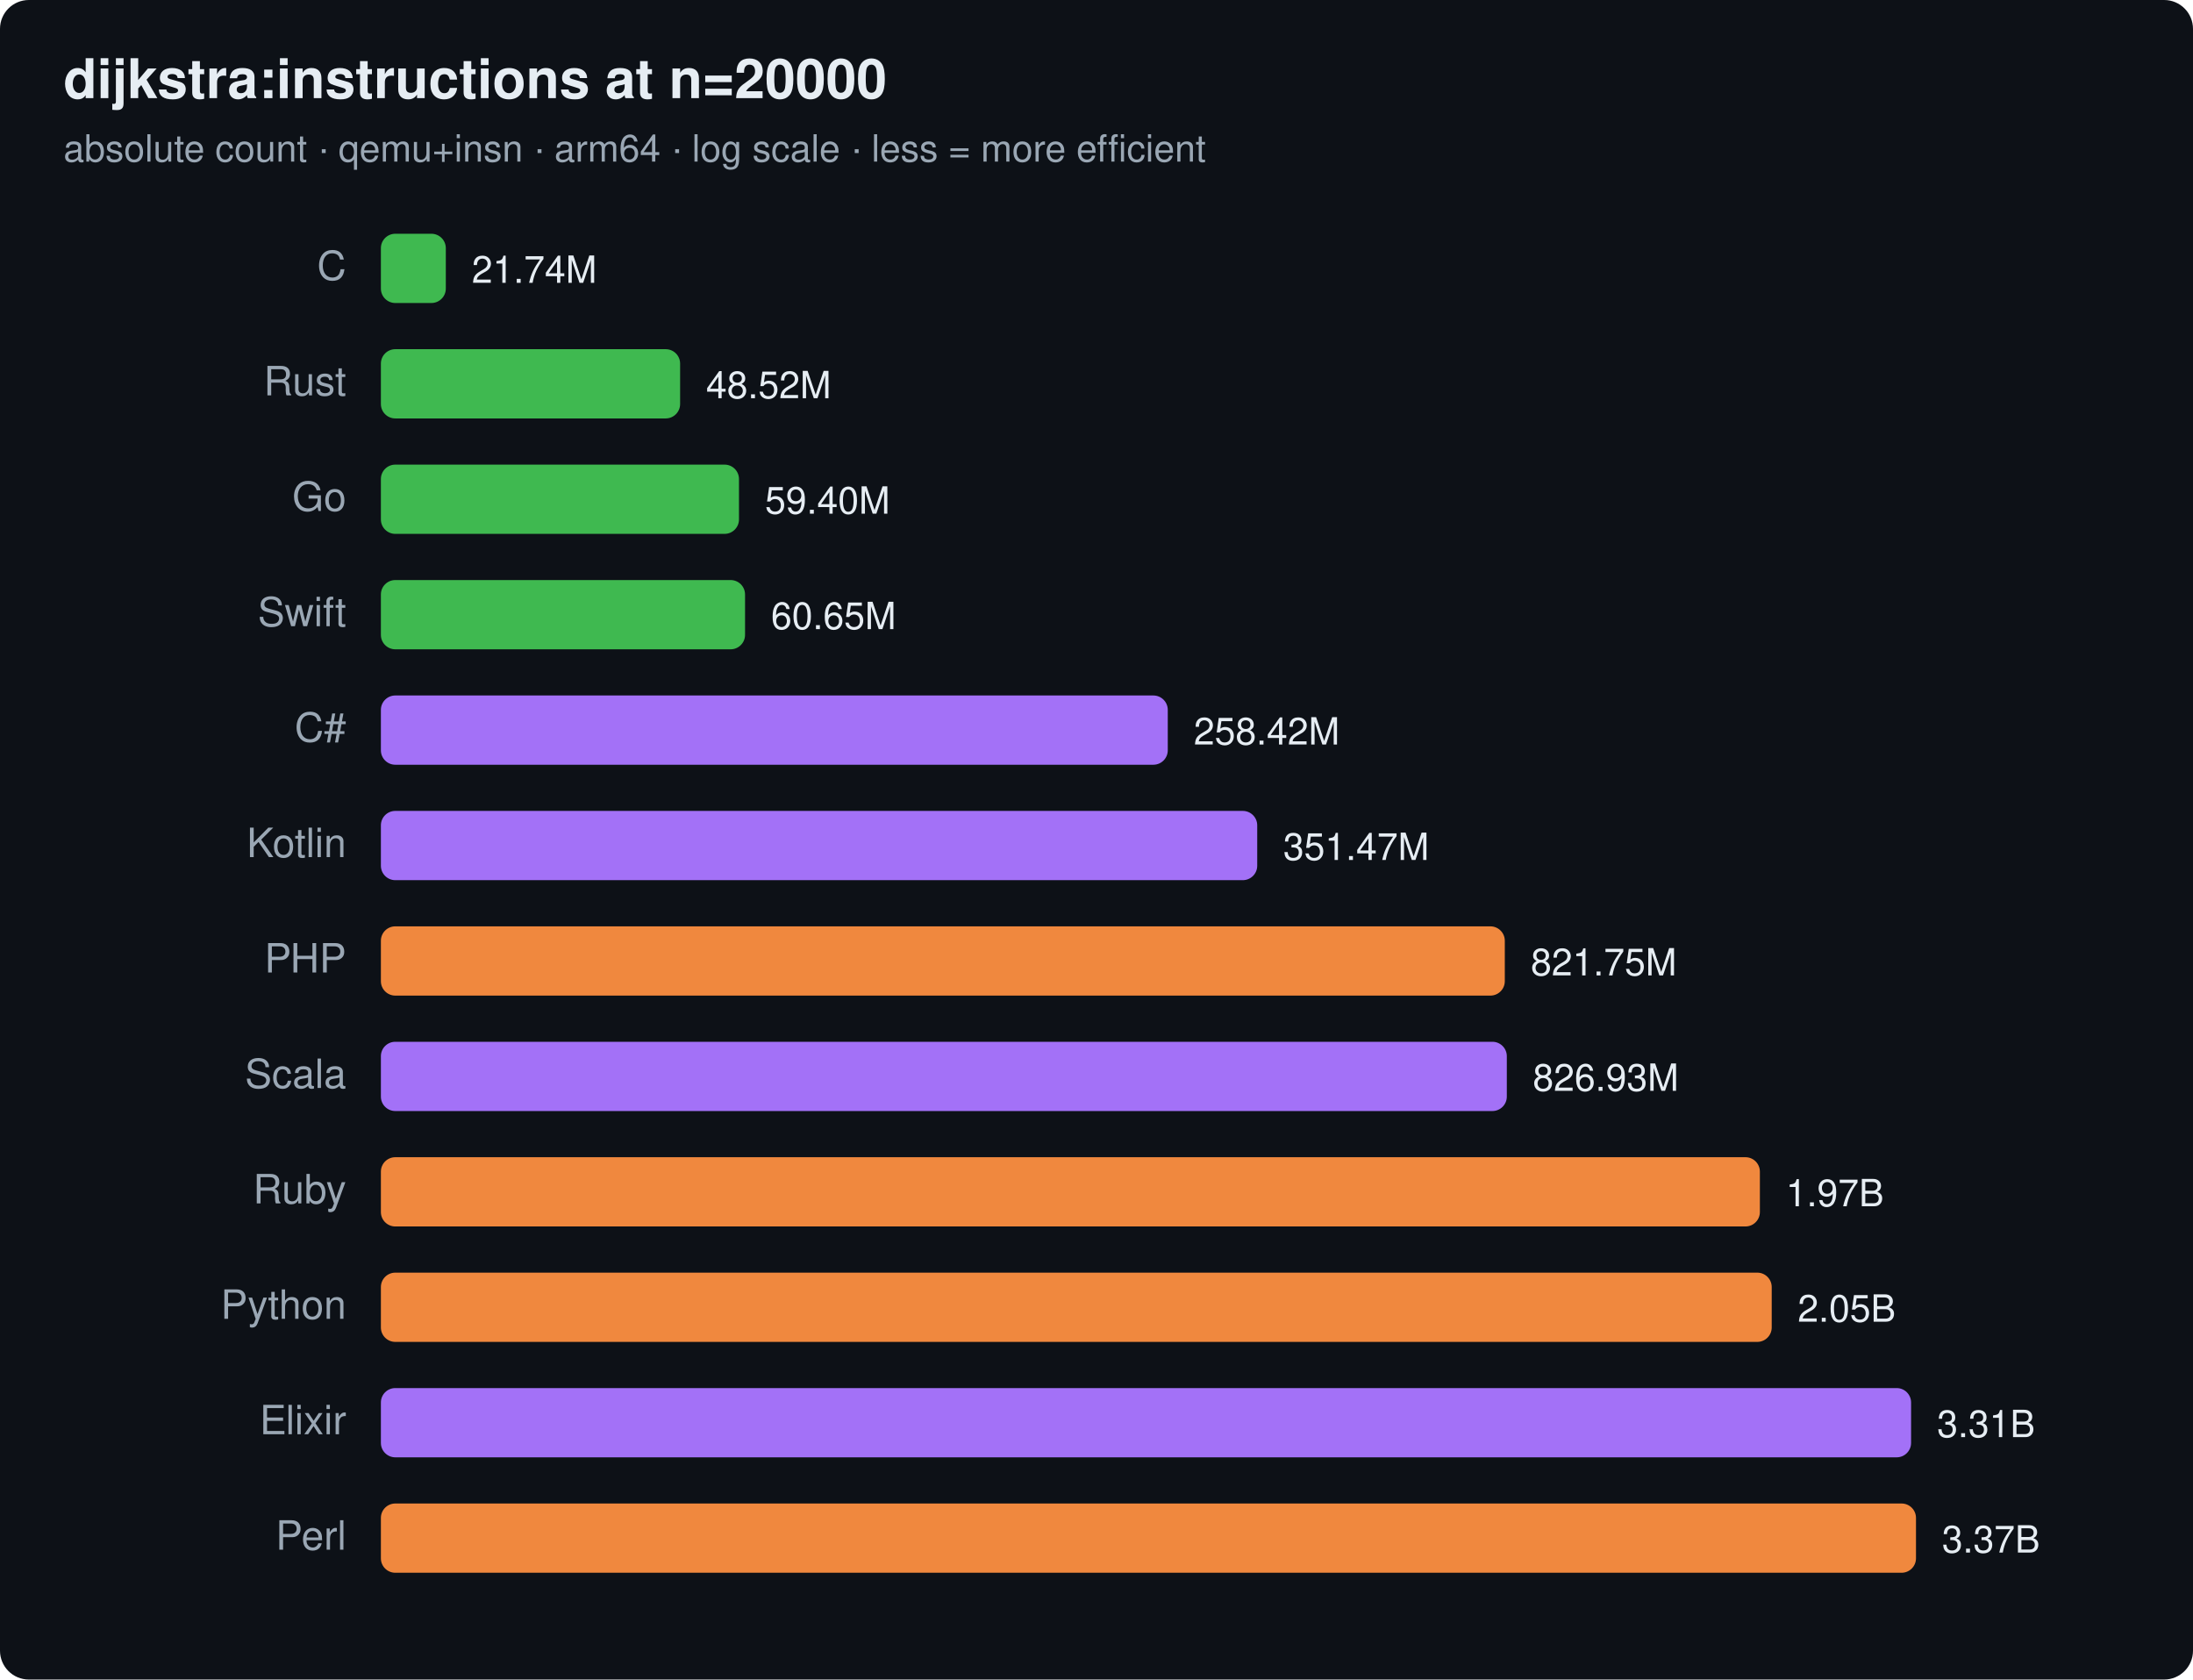
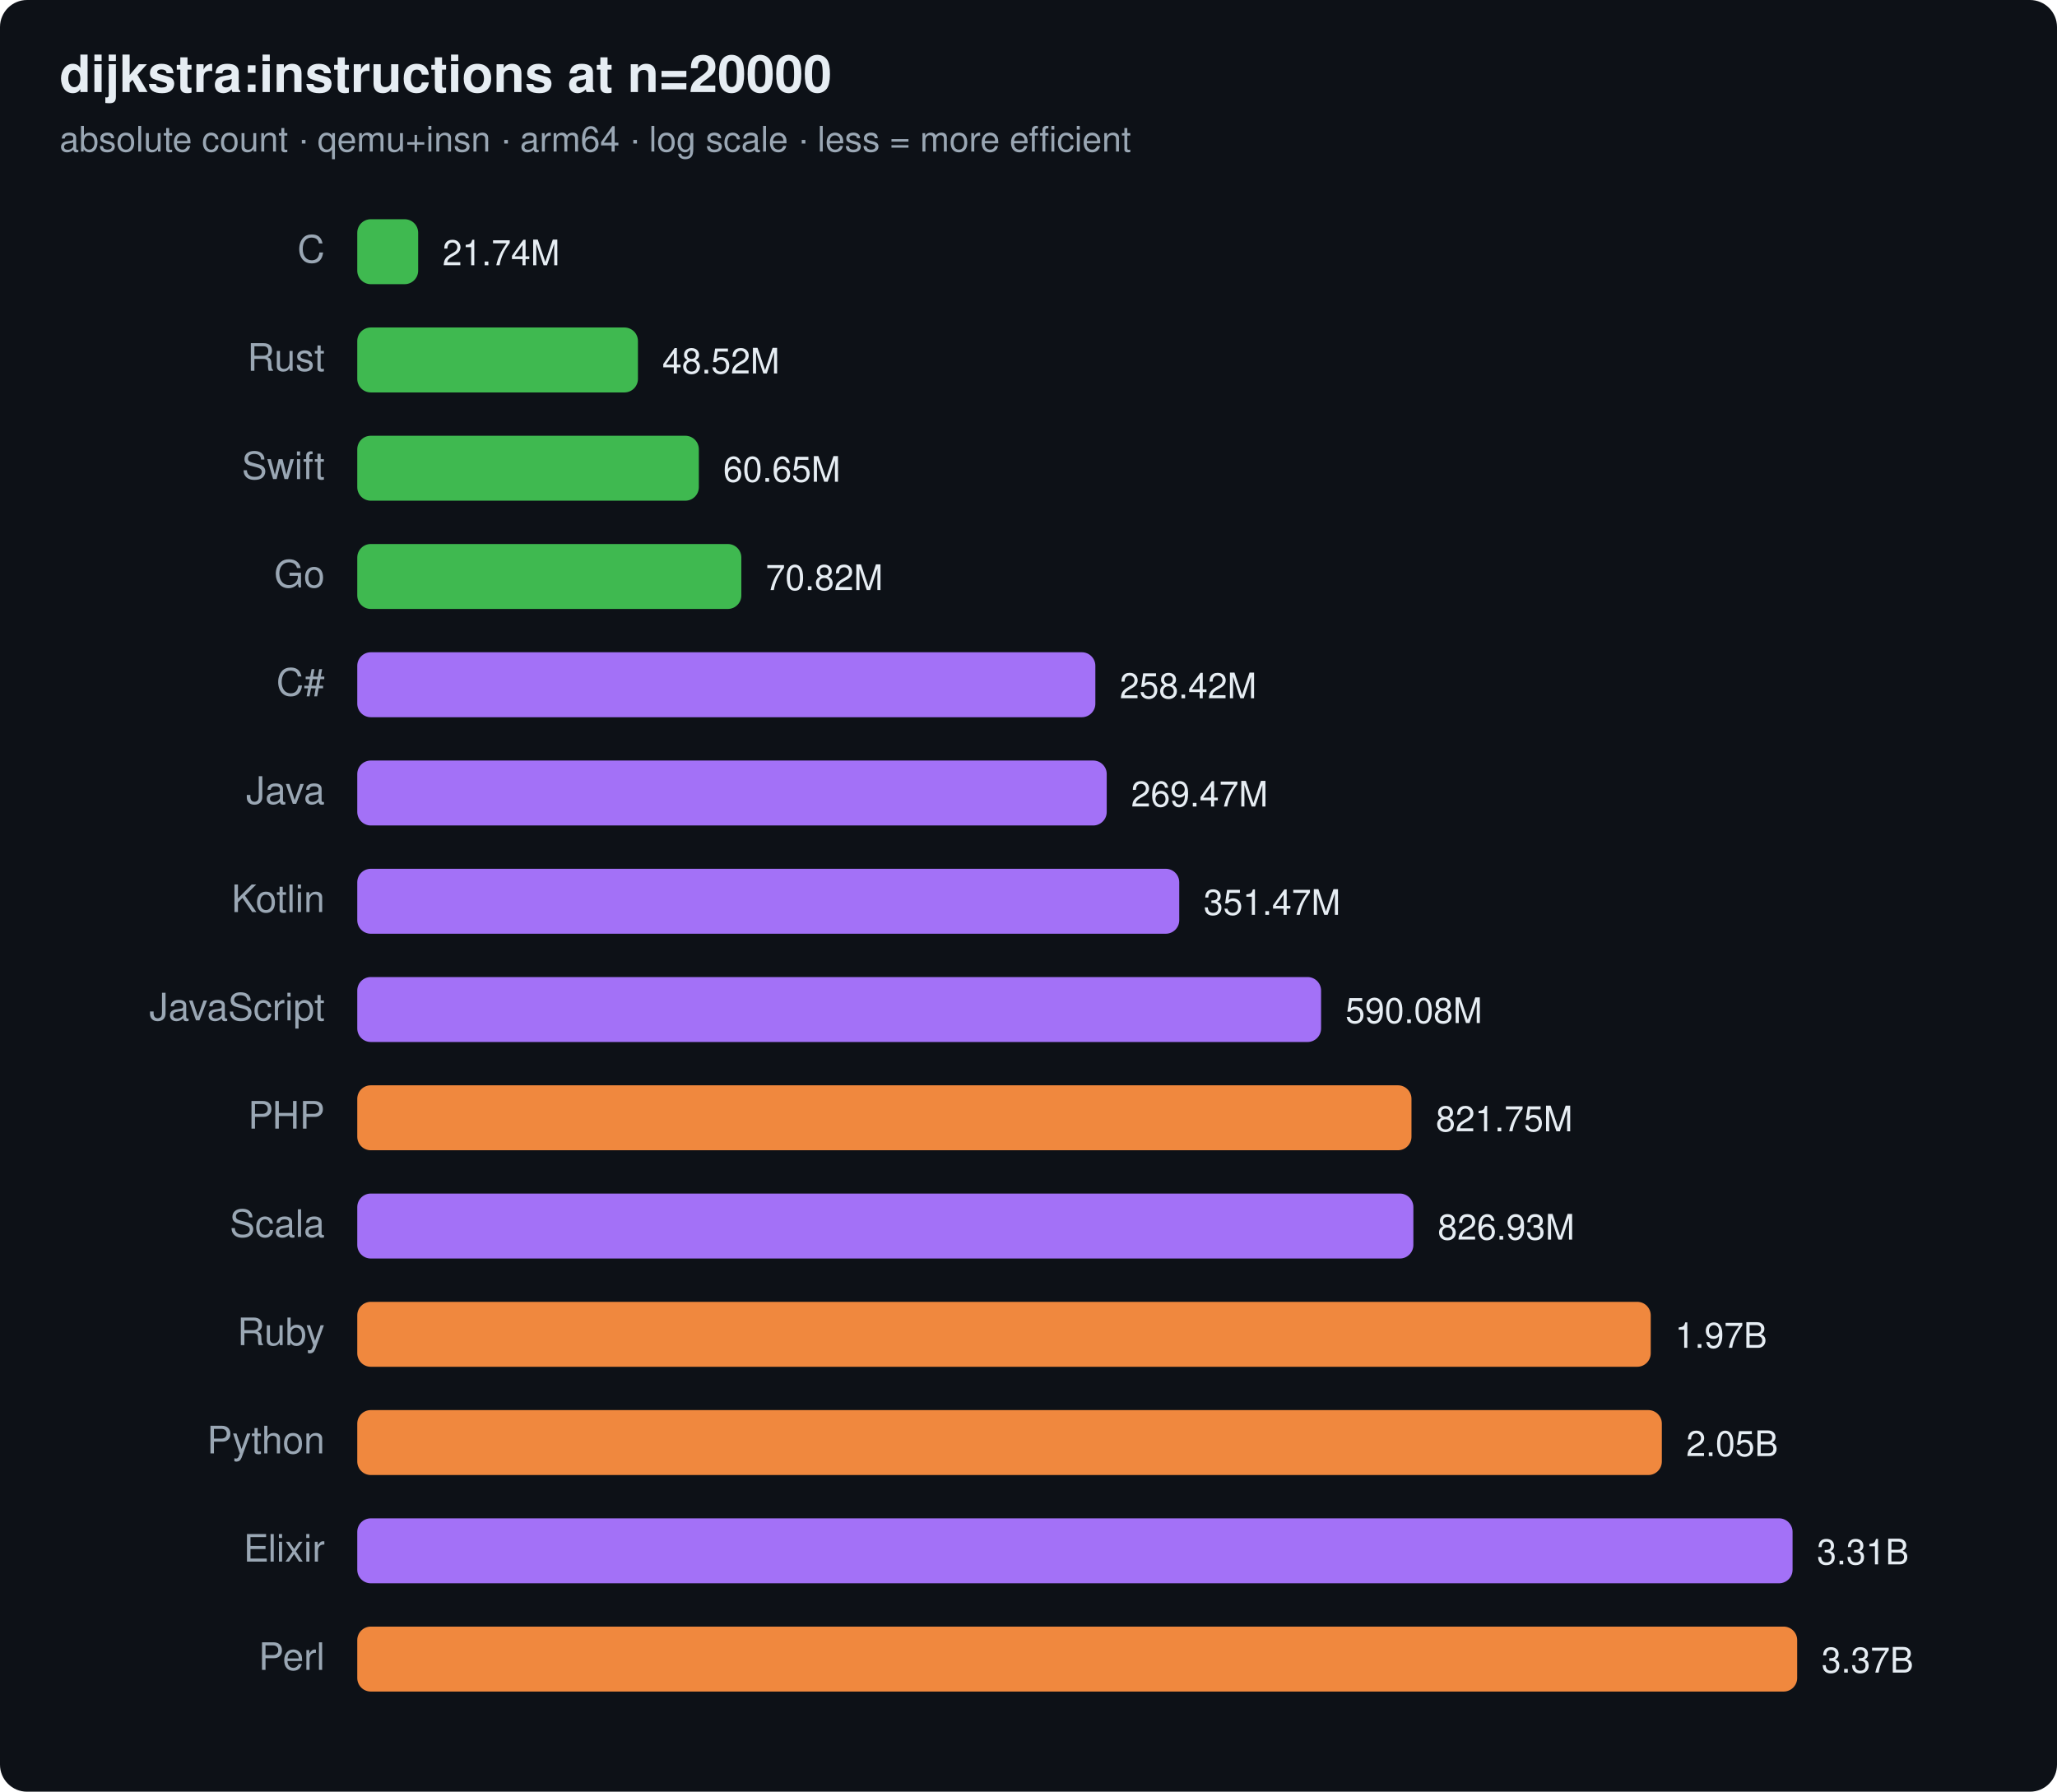
- <svg xmlns="http://www.w3.org/2000/svg" width="760" height="582" viewBox="0 0 760 582" font-family="ui-sans-serif,system-ui,Segoe UI,Helvetica,Arial">
-   <rect width="760" height="582" rx="10" fill="#0d1117" />
+ <svg xmlns="http://www.w3.org/2000/svg" width="760" height="662" viewBox="0 0 760 662" font-family="ui-sans-serif,system-ui,Segoe UI,Helvetica,Arial">
+   <rect width="760" height="662" rx="10" fill="#0d1117" />
  <text x="22" y="34" font-size="19" font-weight="700" fill="#e6edf3">dijkstra:instructions at n=20000</text>
  <text x="22" y="56" font-size="13" fill="#9aa7b4">absolute count · qemu+insn · arm64 · log scale · less = more efficient</text>
  <text x="120" y="97" text-anchor="end" font-size="14" fill="#9aa7b4">C</text>
  <rect x="132" y="81" width="22.5" height="24" rx="5" fill="#3fb950" />
  <text x="163.5" y="98" font-size="13" fill="#e6edf3">21.74M</text>
  <text x="120" y="137" text-anchor="end" font-size="14" fill="#9aa7b4">Rust</text>
  <rect x="132" y="121" width="103.7" height="24" rx="5" fill="#3fb950" />
  <text x="244.7" y="138" font-size="13" fill="#e6edf3">48.52M</text>
-   <text x="120" y="177" text-anchor="end" font-size="14" fill="#9aa7b4">Go</text>
-   <rect x="132" y="161" width="124.1" height="24" rx="5" fill="#3fb950" />
-   <text x="265.1" y="178" font-size="13" fill="#e6edf3">59.40M</text>
-   <text x="120" y="217" text-anchor="end" font-size="14" fill="#9aa7b4">Swift</text>
-   <rect x="132" y="201" width="126.2" height="24" rx="5" fill="#3fb950" />
-   <text x="267.2" y="218" font-size="13" fill="#e6edf3">60.65M</text>
+   <text x="120" y="177" text-anchor="end" font-size="14" fill="#9aa7b4">Swift</text>
+   <rect x="132" y="161" width="126.2" height="24" rx="5" fill="#3fb950" />
+   <text x="267.2" y="178" font-size="13" fill="#e6edf3">60.65M</text>
+   <text x="120" y="217" text-anchor="end" font-size="14" fill="#9aa7b4">Go</text>
+   <rect x="132" y="201" width="141.9" height="24" rx="5" fill="#3fb950" />
+   <text x="282.9" y="218" font-size="13" fill="#e6edf3">70.82M</text>
  <text x="120" y="257" text-anchor="end" font-size="14" fill="#9aa7b4">C#</text>
  <rect x="132" y="241" width="272.7" height="24" rx="5" fill="#a371f7" />
  <text x="413.7" y="258" font-size="13" fill="#e6edf3">258.42M</text>
-   <text x="120" y="297" text-anchor="end" font-size="14" fill="#9aa7b4">Kotlin</text>
-   <rect x="132" y="281" width="303.7" height="24" rx="5" fill="#a371f7" />
-   <text x="444.7" y="298" font-size="13" fill="#e6edf3">351.47M</text>
-   <text x="120" y="337" text-anchor="end" font-size="14" fill="#9aa7b4">PHP</text>
-   <rect x="132" y="321" width="389.5" height="24" rx="5" fill="#f0883e" />
-   <text x="530.5" y="338" font-size="13" fill="#e6edf3">821.75M</text>
-   <text x="120" y="377" text-anchor="end" font-size="14" fill="#9aa7b4">Scala</text>
-   <rect x="132" y="361" width="390.2" height="24" rx="5" fill="#a371f7" />
-   <text x="531.2" y="378" font-size="13" fill="#e6edf3">826.93M</text>
-   <text x="120" y="417" text-anchor="end" font-size="14" fill="#9aa7b4">Ruby</text>
-   <rect x="132" y="401" width="477.9" height="24" rx="5" fill="#f0883e" />
-   <text x="618.9" y="418" font-size="13" fill="#e6edf3">1.97B</text>
-   <text x="120" y="457" text-anchor="end" font-size="14" fill="#9aa7b4">Python</text>
-   <rect x="132" y="441" width="482.0" height="24" rx="5" fill="#f0883e" />
-   <text x="623.0" y="458" font-size="13" fill="#e6edf3">2.05B</text>
-   <text x="120" y="497" text-anchor="end" font-size="14" fill="#9aa7b4">Elixir</text>
-   <rect x="132" y="481" width="530.3" height="24" rx="5" fill="#a371f7" />
-   <text x="671.3" y="498" font-size="13" fill="#e6edf3">3.31B</text>
-   <text x="120" y="537" text-anchor="end" font-size="14" fill="#9aa7b4">Perl</text>
-   <rect x="132" y="521" width="532.0" height="24" rx="5" fill="#f0883e" />
-   <text x="673.0" y="538" font-size="13" fill="#e6edf3">3.37B</text>
+   <text x="120" y="297" text-anchor="end" font-size="14" fill="#9aa7b4">Java</text>
+   <rect x="132" y="281" width="276.9" height="24" rx="5" fill="#a371f7" />
+   <text x="417.9" y="298" font-size="13" fill="#e6edf3">269.47M</text>
+   <text x="120" y="337" text-anchor="end" font-size="14" fill="#9aa7b4">Kotlin</text>
+   <rect x="132" y="321" width="303.7" height="24" rx="5" fill="#a371f7" />
+   <text x="444.7" y="338" font-size="13" fill="#e6edf3">351.47M</text>
+   <text x="120" y="377" text-anchor="end" font-size="14" fill="#9aa7b4">JavaScript</text>
+   <rect x="132" y="361" width="356.1" height="24" rx="5" fill="#a371f7" />
+   <text x="497.1" y="378" font-size="13" fill="#e6edf3">590.08M</text>
+   <text x="120" y="417" text-anchor="end" font-size="14" fill="#9aa7b4">PHP</text>
+   <rect x="132" y="401" width="389.5" height="24" rx="5" fill="#f0883e" />
+   <text x="530.5" y="418" font-size="13" fill="#e6edf3">821.75M</text>
+   <text x="120" y="457" text-anchor="end" font-size="14" fill="#9aa7b4">Scala</text>
+   <rect x="132" y="441" width="390.2" height="24" rx="5" fill="#a371f7" />
+   <text x="531.2" y="458" font-size="13" fill="#e6edf3">826.93M</text>
+   <text x="120" y="497" text-anchor="end" font-size="14" fill="#9aa7b4">Ruby</text>
+   <rect x="132" y="481" width="477.9" height="24" rx="5" fill="#f0883e" />
+   <text x="618.9" y="498" font-size="13" fill="#e6edf3">1.97B</text>
+   <text x="120" y="537" text-anchor="end" font-size="14" fill="#9aa7b4">Python</text>
+   <rect x="132" y="521" width="482.0" height="24" rx="5" fill="#f0883e" />
+   <text x="623.0" y="538" font-size="13" fill="#e6edf3">2.05B</text>
+   <text x="120" y="577" text-anchor="end" font-size="14" fill="#9aa7b4">Elixir</text>
+   <rect x="132" y="561" width="530.3" height="24" rx="5" fill="#a371f7" />
+   <text x="671.3" y="578" font-size="13" fill="#e6edf3">3.31B</text>
+   <text x="120" y="617" text-anchor="end" font-size="14" fill="#9aa7b4">Perl</text>
+   <rect x="132" y="601" width="532.0" height="24" rx="5" fill="#f0883e" />
+   <text x="673.0" y="618" font-size="13" fill="#e6edf3">3.37B</text>
</svg>
